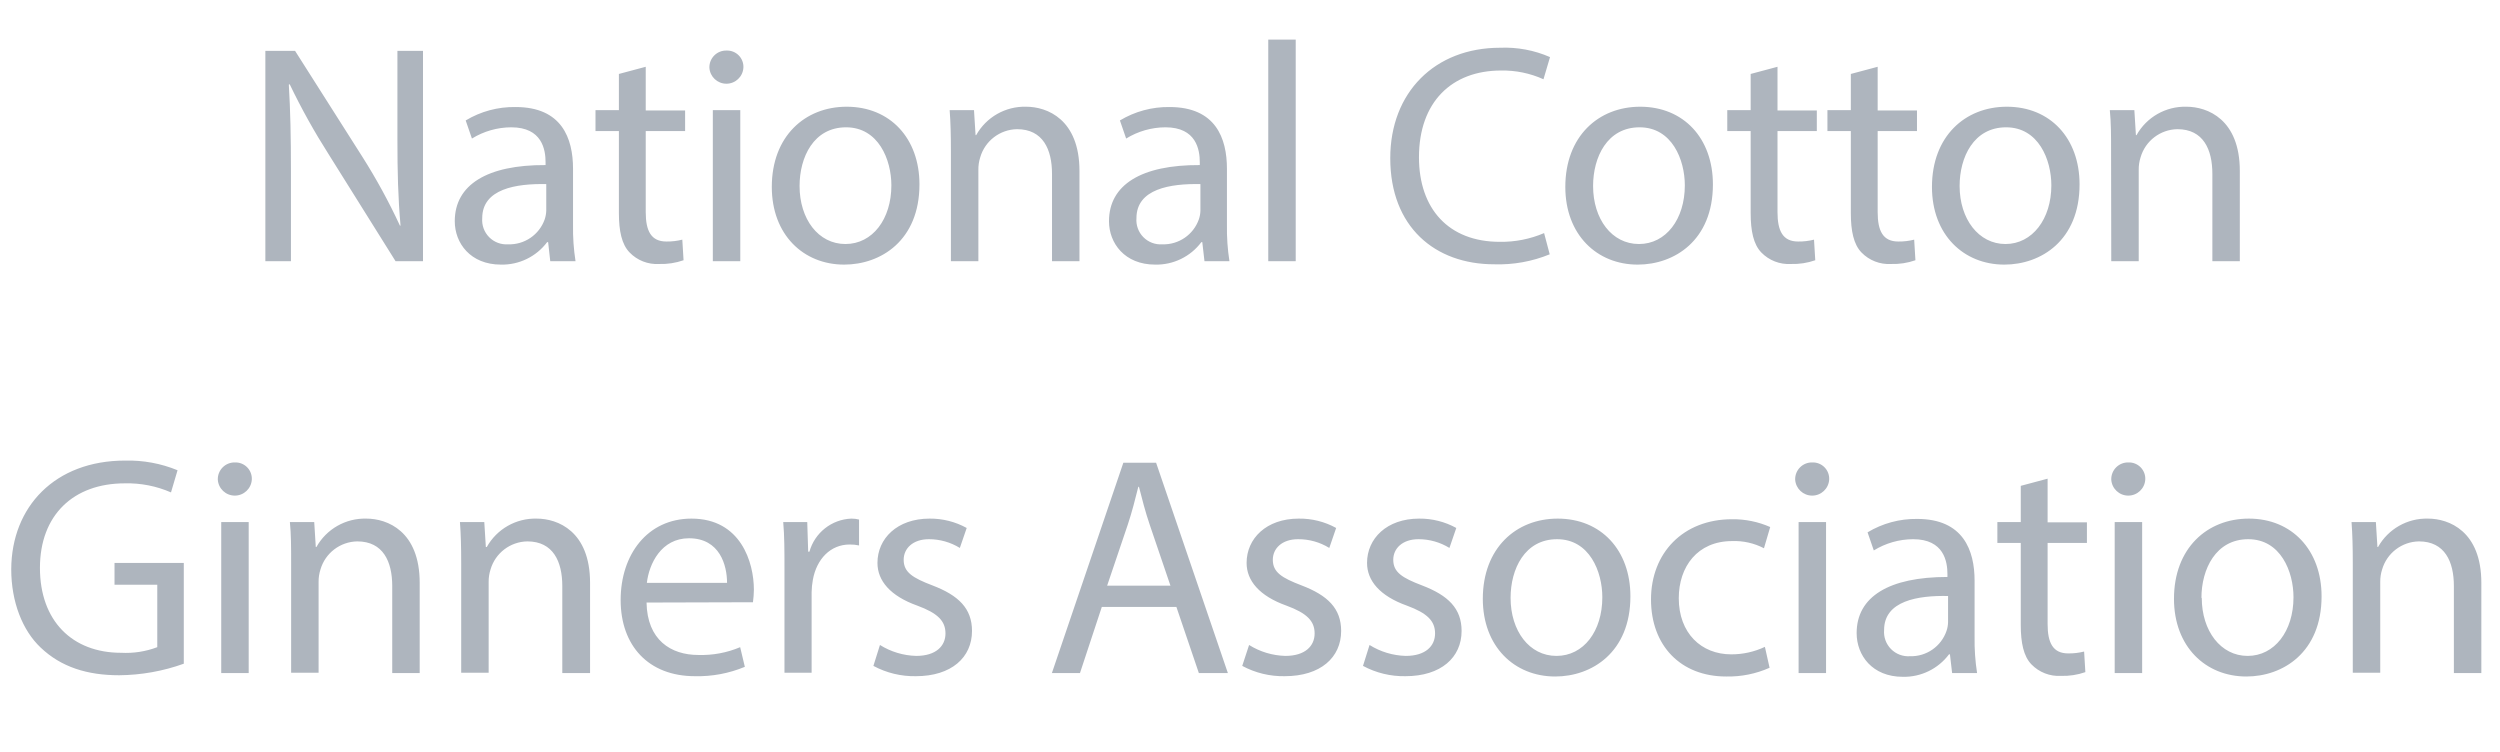
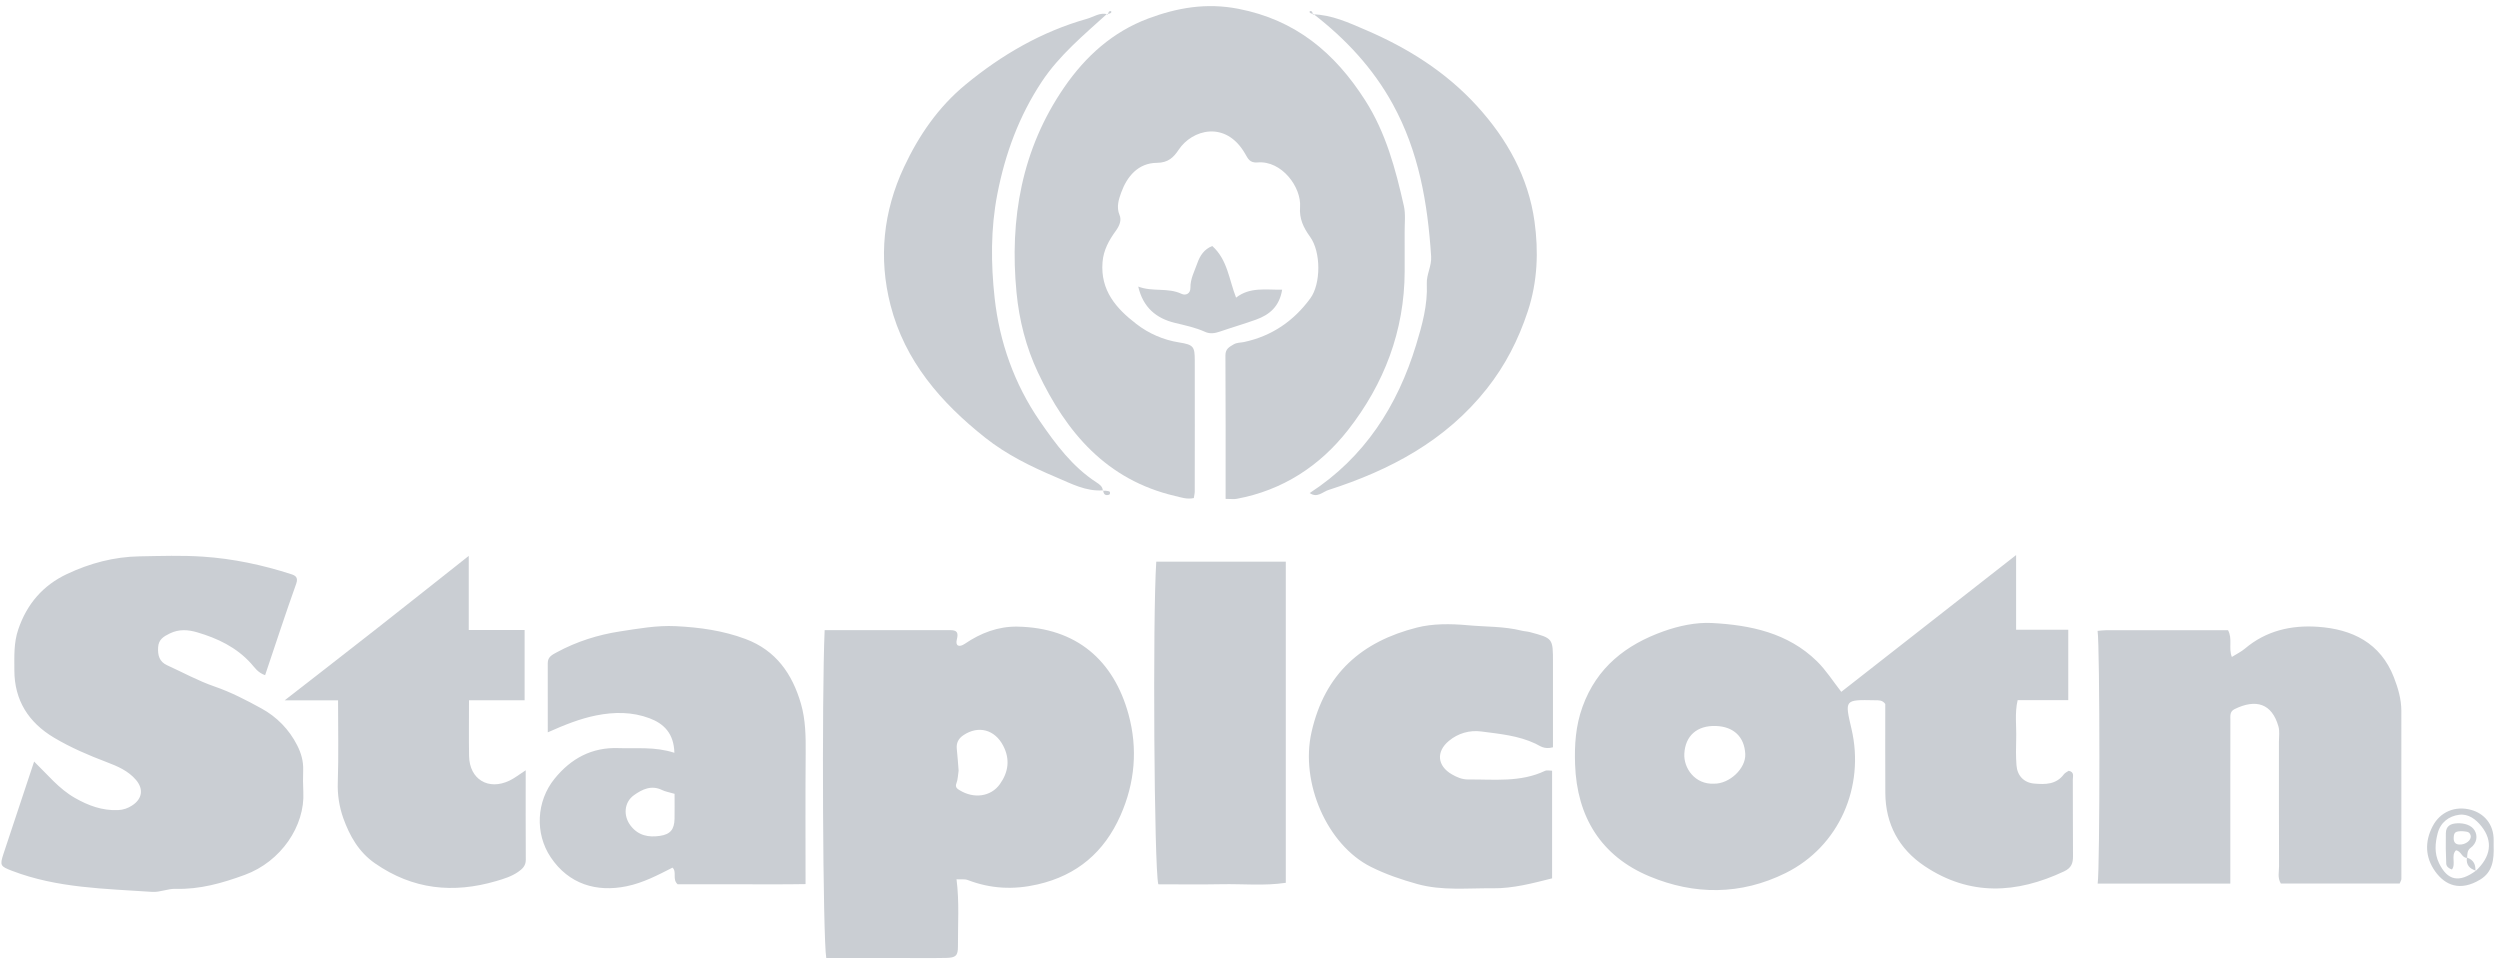
- <svg xmlns="http://www.w3.org/2000/svg" id="1b21d00b-a856-4e48-b249-bdec8bd23875" data-name="Layer 1" viewBox="0 0 400.59 120.35">
-   <defs>
-     <style />
-   </defs>
-   <path class="2f082559-3d13-4b94-8819-67d47ce499b0" fill="#aeb5be" d="M42.52 41.85V8.15h4.76l10.8 17a95.4 95.4 0 0 1 6 11h.1c-.4-4.5-.5-8.6-.5-13.85V8.15h4.1v33.7h-4.4l-10.7-17.1a107.1 107.1 0 0 1-6.26-11.25l-.14.05c.25 4.25.34 8.3.34 13.9v14.4zm45.65 0l-.34-3.05h-.16a9 9 0 0 1-7.4 3.6c-4.9 0-7.4-3.45-7.4-6.95 0-5.85 5.2-9.05 14.55-9V26c0-2-.54-5.6-5.5-5.6a12.06 12.06 0 0 0-6.3 1.8l-1-2.9a15 15 0 0 1 8-2.15c7.4 0 9.2 5 9.2 9.9v9a34.07 34.07 0 0 0 .4 5.8zm-.64-12.35c-4.81-.1-10.26.75-10.26 5.45a3.89 3.89 0 0 0 4.15 4.2 6 6 0 0 0 5.86-4 4.92 4.92 0 0 0 .25-1.4zm15.94-18.8v7h6.31V21h-6.31v13c0 3 .86 4.7 3.31 4.7a9.85 9.85 0 0 0 2.55-.3l.2 3.3a10.83 10.83 0 0 1-3.91.6 6.07 6.07 0 0 1-4.74-1.85c-1.26-1.3-1.71-3.45-1.71-6.3V21h-3.75v-3.35h3.75v-5.8zm15.65.15a2.73 2.73 0 0 1-5.45 0 2.68 2.68 0 0 1 2.75-2.75 2.61 2.61 0 0 1 2.7 2.75zm-4.9 31v-24.2h4.4v24.2zm33.11-12.3c0 9-6.21 12.85-12.06 12.85-6.55 0-11.6-4.8-11.6-12.45 0-8.1 5.3-12.85 12-12.85 6.95 0 11.66 5.05 11.66 12.45zm-19.21.25c0 5.3 3 9.3 7.35 9.3s7.36-4 7.36-9.4c0-4.1-2.06-9.3-7.26-9.3s-7.45 4.8-7.45 9.4zm24.25-5.6c0-2.5-.05-4.55-.2-6.55h3.9l.25 4h.1a8.9 8.9 0 0 1 8-4.55c3.35 0 8.55 2 8.55 10.3v14.45h-4.4v-14c0-3.9-1.45-7.15-5.6-7.15a6.25 6.25 0 0 0-5.9 4.5 6.33 6.33 0 0 0-.3 2.05v14.6h-4.4zM193 41.85l-.35-3.05h-.15a9 9 0 0 1-7.4 3.6c-4.9 0-7.4-3.45-7.4-6.95 0-5.85 5.2-9.05 14.55-9V26c0-2-.55-5.6-5.5-5.6a12.06 12.06 0 0 0-6.3 1.8l-1-2.9a15 15 0 0 1 7.95-2.15c7.4 0 9.2 5 9.2 9.9v9a34.07 34.07 0 0 0 .4 5.8zm-.65-12.35c-4.8-.1-10.25.75-10.25 5.45a3.89 3.89 0 0 0 4.15 4.2 6 6 0 0 0 5.85-4 4.59 4.59 0 0 0 .25-1.4zm10.87-23.15h4.4v35.5h-4.4zm45.1 34.4a21.59 21.59 0 0 1-8.9 1.6c-9.5 0-16.65-6-16.65-17 0-10.55 7.15-17.7 17.6-17.7a18.06 18.06 0 0 1 8 1.5l-1.05 3.55a15.84 15.84 0 0 0-6.8-1.4c-7.9 0-13.15 5.05-13.15 13.9 0 8.25 4.75 13.55 12.95 13.55a17.41 17.41 0 0 0 7.1-1.4zm26.15-11.2c0 9-6.2 12.85-12.05 12.85-6.55 0-11.6-4.8-11.6-12.45 0-8.1 5.3-12.85 12-12.85 6.95 0 11.65 5.05 11.65 12.45zm-19.2.25c0 5.3 3 9.3 7.35 9.3s7.35-4 7.35-9.4c0-4.1-2.05-9.3-7.25-9.3s-7.45 4.8-7.45 9.4zm29.55-19.1v7h6.3V21h-6.3v13c0 3 .85 4.7 3.3 4.7a9.79 9.79 0 0 0 2.55-.3l.2 3.3a10.77 10.77 0 0 1-3.9.6 6.1 6.1 0 0 1-4.75-1.85c-1.25-1.3-1.7-3.45-1.7-6.3V21h-3.75v-3.35h3.75v-5.8zm16.05 0v7h6.3V21h-6.3v13c0 3 .85 4.7 3.3 4.7a9.79 9.79 0 0 0 2.55-.3l.2 3.3a10.77 10.77 0 0 1-3.9.6 6.1 6.1 0 0 1-4.75-1.85c-1.25-1.3-1.7-3.45-1.7-6.3V21h-3.75v-3.35h3.75v-5.8zm32.35 18.85c0 9-6.2 12.85-12.05 12.85-6.55 0-11.6-4.8-11.6-12.45 0-8.1 5.3-12.85 12-12.85 6.95 0 11.65 5.05 11.65 12.45zM314 29.8c0 5.3 3.05 9.3 7.35 9.3s7.35-4 7.35-9.4c0-4.1-2.05-9.3-7.25-9.3S314 25.2 314 29.8zm24.27-5.6c0-2.5 0-4.55-.2-6.55H342l.25 4h.1a8.9 8.9 0 0 1 8-4.55c3.35 0 8.55 2 8.55 10.3v14.45h-4.4v-14c0-3.9-1.45-7.15-5.6-7.15a6.25 6.25 0 0 0-5.9 4.5 6.33 6.33 0 0 0-.3 2.05v14.6h-4.4zM29.45 106.35a31.4 31.4 0 0 1-10.35 1.85c-5.1 0-9.3-1.3-12.6-4.45-2.9-2.75-4.7-7.3-4.7-12.55.05-10 7-17.4 18.25-17.4a20.83 20.83 0 0 1 8.4 1.55L27.4 78.9a17.47 17.47 0 0 0-7.4-1.45c-8.25 0-13.6 5.1-13.6 13.55s5.15 13.6 13 13.6a14.19 14.19 0 0 0 5.8-.9v-10h-6.85v-3.5h11.1zm10.9-29.5a2.73 2.73 0 0 1-5.45 0 2.68 2.68 0 0 1 2.75-2.75 2.61 2.61 0 0 1 2.7 2.75zm-4.9 31v-24.2h4.4v24.2zm11.2-17.65c0-2.5 0-4.55-.2-6.55h3.9l.25 4h.1a8.9 8.9 0 0 1 8-4.55c3.35 0 8.55 2 8.55 10.3v14.45h-4.4V93.9c0-3.9-1.45-7.15-5.6-7.15a6.25 6.25 0 0 0-5.9 4.5 6.33 6.33 0 0 0-.3 2v14.55h-4.4zm27.25 0c0-2.5-.05-4.55-.2-6.55h3.9l.25 4H78a8.9 8.9 0 0 1 8-4.55c3.35 0 8.55 2 8.55 10.3v14.45H90.1V93.9c0-3.9-1.45-7.15-5.6-7.15a6.25 6.25 0 0 0-5.9 4.5 6.33 6.33 0 0 0-.3 2v14.55h-4.4zm29.7 6.35c.1 6 3.9 8.4 8.3 8.4a15.91 15.91 0 0 0 6.7-1.25l.75 3.15a19.6 19.6 0 0 1-8 1.5c-7.45 0-11.9-4.9-11.9-12.2s4.3-13.05 11.35-13.05c7.9 0 10 7 10 11.4a16.6 16.6 0 0 1-.15 2zm12.9-3.15c0-2.8-1.15-7.15-6.1-7.15-4.45 0-6.4 4.1-6.75 7.15zm9.2-2.2c0-2.85 0-5.3-.2-7.55h3.85l.15 4.75h.2a7.26 7.26 0 0 1 6.7-5.3 4.76 4.76 0 0 1 1.25.15v4.15a6.61 6.61 0 0 0-1.5-.15c-3.1 0-5.3 2.35-5.9 5.65a12.38 12.38 0 0 0-.2 2v12.9h-4.35zm15.3 12.15a11.53 11.53 0 0 0 5.8 1.75c3.2 0 4.7-1.6 4.7-3.6s-1.25-3.25-4.5-4.45c-4.35-1.55-6.4-4-6.4-6.85 0-3.9 3.15-7.1 8.35-7.1a12.08 12.08 0 0 1 5.95 1.5l-1.1 3.2a9.42 9.42 0 0 0-4.95-1.4c-2.6 0-4.05 1.5-4.05 3.3 0 2 1.45 2.9 4.6 4.1 4.2 1.6 6.35 3.7 6.35 7.3 0 4.25-3.3 7.25-9 7.25a13.8 13.8 0 0 1-6.8-1.65zm35.55-6.1l-3.5 10.6h-4.5L180 74.15h5.25l11.5 33.7h-4.65l-3.6-10.6zm11-3.4l-3.3-9.7c-.75-2.2-1.25-4.2-1.75-6.15h-.1c-.5 2-1 4-1.7 6.1l-3.3 9.75zm12.6 9.5a11.53 11.53 0 0 0 5.8 1.75c3.2 0 4.7-1.6 4.7-3.6s-1.25-3.25-4.5-4.45c-4.35-1.55-6.4-4-6.4-6.85 0-3.9 3.15-7.1 8.35-7.1a12.08 12.08 0 0 1 6 1.5l-1.1 3.2a9.42 9.42 0 0 0-5-1.4c-2.6 0-4.05 1.5-4.05 3.3 0 2 1.45 2.9 4.6 4.1 4.2 1.6 6.35 3.7 6.35 7.3 0 4.25-3.3 7.25-9.05 7.25a13.8 13.8 0 0 1-6.8-1.65zm19.3 0a11.53 11.53 0 0 0 5.8 1.75c3.2 0 4.7-1.6 4.7-3.6s-1.25-3.25-4.5-4.45c-4.35-1.55-6.4-4-6.4-6.85 0-3.9 3.15-7.1 8.35-7.1a12.08 12.08 0 0 1 5.95 1.5l-1.1 3.2a9.42 9.42 0 0 0-4.95-1.4c-2.6 0-4.05 1.5-4.05 3.3 0 2 1.45 2.9 4.6 4.1 4.2 1.6 6.35 3.7 6.35 7.3 0 4.25-3.3 7.25-9 7.25a13.8 13.8 0 0 1-6.8-1.65zm41.8-7.8c0 9-6.2 12.85-12.05 12.85-6.55 0-11.6-4.8-11.6-12.45 0-8.1 5.3-12.85 12-12.85 6.95 0 11.65 5.05 11.65 12.45zm-19.2.25c0 5.3 3 9.3 7.35 9.3s7.35-3.95 7.35-9.4c0-4.1-2.05-9.3-7.25-9.3s-7.45 4.8-7.45 9.4zm41.5 11.2a16.21 16.21 0 0 1-6.95 1.4c-7.3 0-12.05-4.95-12.05-12.35s5.1-12.85 13-12.85a14.71 14.71 0 0 1 6.1 1.25l-1 3.4a10.2 10.2 0 0 0-5.1-1.15c-5.55 0-8.55 4.1-8.55 9.15 0 5.6 3.6 9 8.4 9a12.5 12.5 0 0 0 5.4-1.2zm9.55-30.15a2.73 2.73 0 0 1-5.45 0 2.68 2.68 0 0 1 2.75-2.75 2.61 2.61 0 0 1 2.7 2.75zm-4.9 31v-24.2h4.4v24.2zm24.6 0l-.35-3h-.15a9 9 0 0 1-7.4 3.6c-4.9 0-7.4-3.45-7.4-7 0-5.85 5.2-9 14.55-9V92c0-2-.55-5.6-5.5-5.6a12.06 12.06 0 0 0-6.3 1.8l-1-2.9a15 15 0 0 1 7.95-2.15c7.4 0 9.2 5.05 9.2 9.9v9a34.07 34.07 0 0 0 .4 5.8zm-.65-12.35c-4.8-.1-10.25.75-10.25 5.45a3.89 3.89 0 0 0 4.15 4.2 6 6 0 0 0 5.85-4.05 4.59 4.59 0 0 0 .25-1.4zm15.95-18.8v7h6.3V87h-6.3v13c0 3 .85 4.7 3.3 4.7a9.79 9.79 0 0 0 2.55-.3l.2 3.3a10.77 10.77 0 0 1-3.9.6 6.1 6.1 0 0 1-4.75-1.85c-1.25-1.3-1.7-3.45-1.7-6.3V87h-3.75v-3.35h3.75v-5.8zm15.65.15a2.73 2.73 0 0 1-5.45 0 2.68 2.68 0 0 1 2.75-2.75 2.61 2.61 0 0 1 2.7 2.75zm-4.9 31v-24.2h4.4v24.2zM372 95.55c0 9-6.2 12.85-12.05 12.85-6.55 0-11.6-4.8-11.6-12.45 0-8.1 5.3-12.85 12-12.85 6.9 0 11.65 5.05 11.65 12.45zm-19.2.25c0 5.3 3.05 9.3 7.35 9.3s7.35-3.95 7.35-9.4c0-4.1-2.05-9.3-7.25-9.3s-7.5 4.8-7.5 9.4zm24.2-5.6c0-2.5-.05-4.55-.2-6.55h3.9l.25 4h.1a8.9 8.9 0 0 1 8-4.55c3.35 0 8.55 2 8.55 10.3v14.45h-4.4V93.9c0-3.9-1.45-7.15-5.6-7.15a6.25 6.25 0 0 0-5.9 4.5 6.33 6.33 0 0 0-.3 2v14.55H377z" />
+ <svg xmlns="http://www.w3.org/2000/svg" width="203" height="78">
+   <g fill="#CACED3" fill-rule="evenodd">
+     <path d="M99.519 40.51c0-3.978.011-7.814-.014-11.65-.003-.532.31-.684.665-.895.273-.162.565-.132.848-.193 2.254-.483 4.036-1.706 5.386-3.554.85-1.163.877-3.747-.028-4.994-.543-.748-.882-1.473-.812-2.414.12-1.595-1.477-3.79-3.452-3.62-.64.054-.78-.315-1.02-.728-1.578-2.713-4.298-1.94-5.383-.304-.416.626-.855 1.057-1.766 1.064-1.526.012-2.43 1.106-2.905 2.422-.184.512-.41 1.156-.131 1.816.178.421.004.86-.312 1.296-.539.743-.992 1.543-1.07 2.534-.183 2.296 1.117 3.767 2.743 5.012a7.577 7.577 0 0 0 3.47 1.502c1.186.185 1.274.35 1.277 1.454.008 3.548.003 7.098-.002 10.646 0 .167-.045.332-.075.539-.55.12-1.007-.049-1.526-.17-5.563-1.306-8.819-5.14-11.13-10.027-.972-2.055-1.528-4.273-1.741-6.495-.573-5.963.414-11.64 3.885-16.678 1.723-2.5 3.93-4.493 6.814-5.57 2.35-.877 4.706-1.293 7.305-.79 4.657.901 7.838 3.57 10.303 7.427 1.69 2.643 2.47 5.585 3.145 8.576.153.678.059 1.414.064 2.124.008 1.065.005 2.13.002 3.194-.015 4.837-1.67 9.142-4.601 12.886-2.28 2.913-5.302 4.89-9.033 5.584-.227.043-.468.006-.906.006m39.651 23.125c1.266.023 2.6-1.236 2.546-2.403-.066-1.398-.94-2.233-2.389-2.282-1.534-.052-2.48.802-2.56 2.243-.067 1.19.872 2.515 2.403 2.442zm28.773-6.784h-4.11c-.25 1.064-.085 2.119-.119 3.155-.023.71-.027 1.422.024 2.129.062.859.612 1.42 1.44 1.492.897.078 1.786.085 2.41-.756.096-.129.27-.198.393-.284.478.101.33.46.332.71.013 2.071-.004 4.142.015 6.212.006.587-.135.97-.727 1.248-3.856 1.815-7.654 2.022-11.316-.425-2.086-1.394-3.182-3.407-3.197-5.95-.015-2.424-.004-4.848-.004-7.218-.241-.338-.547-.298-.837-.304-2.49-.05-2.461-.057-1.902 2.344 1.084 4.653-.978 9.52-5.353 11.687-3.65 1.808-7.408 1.79-11.052.27-3.932-1.638-5.899-4.835-6.044-9.097-.053-1.58.043-3.118.604-4.672 1.161-3.216 3.54-5.043 6.572-6.128 1.241-.444 2.636-.744 3.938-.676 3.123.165 6.17.799 8.527 3.107.738.722 1.3 1.622 1.975 2.482l14.196-11.106v6.065h4.235v5.715zM77.84 62.567c-.056.357-.055.722-.18 1.038-.129.327.092.456.252.555 1.16.72 2.542.537 3.272-.48.695-.968.855-2.02.273-3.133-.682-1.306-2.012-1.664-3.223-.852-.412.276-.595.633-.541 1.13.062.58.099 1.164.146 1.742m-10.878-11.4h10.19c.537.001.696.169.543.766-.133.515.184.66.653.341 1.288-.879 2.713-1.418 4.261-1.392 4.807.084 7.826 2.744 9.027 7.12.763 2.78.526 5.562-.654 8.219-1.317 2.965-3.507 4.855-6.728 5.594-1.954.448-3.806.358-5.66-.353-.257-.099-.572-.044-.923-.064.237 1.858.105 3.657.115 5.453.005.758-.184.916-.96.932-1.241.025-2.482.007-3.724.007h-6.009c-.275-1.569-.373-21.154-.131-26.623M2.77 61.837c1.084 1.052 2.012 2.214 3.315 2.956 1.087.62 2.213 1.039 3.493.987.437-.017.806-.15 1.153-.376.83-.54.934-1.338.318-2.067-.637-.753-1.52-1.124-2.385-1.452-1.477-.56-2.918-1.177-4.274-1.984-2.075-1.236-3.225-3.04-3.224-5.487 0-1.106-.059-2.201.318-3.31.706-2.075 2.011-3.576 3.952-4.492 1.857-.877 3.831-1.404 5.902-1.437 1.714-.029 3.435-.09 5.142.025 2.443.163 4.838.67 7.17 1.425.31.1.591.242.404.767-.872 2.441-1.676 4.907-2.527 7.432-.605-.209-.855-.634-1.153-.962-1.188-1.31-2.708-2.031-4.36-2.517-.736-.217-1.475-.275-2.223.09-.512.25-.916.493-.952 1.128-.037.642.093 1.167.736 1.458 1.277.58 2.517 1.266 3.837 1.72 1.342.463 2.58 1.106 3.808 1.78a6.989 6.989 0 0 1 2.907 2.99c.328.638.515 1.3.491 2.025-.02.59-.018 1.184.012 1.774.14 2.755-1.807 5.647-4.749 6.728-1.813.666-3.658 1.195-5.632 1.136-.627-.019-1.27.29-1.892.247-3.834-.262-7.706-.302-11.372-1.708-.956-.367-1.015-.43-.699-1.393.815-2.477 1.642-4.948 2.485-7.483m178.33 9.913H170.33c.19-1.184.186-19.364-.006-20.522.233-.019.46-.054.688-.055 3.305-.003 6.61-.002 9.903-.002.385.704.022 1.457.312 2.173.4-.251.767-.425 1.066-.68 1.711-1.449 3.75-1.914 5.894-1.77 2.8.188 5.106 1.298 6.199 4.11.335.864.602 1.764.603 2.712.003 4.55.006 9.1.003 13.651 0 .105-.075.21-.14.375h-9.648c-.286-.469-.143-.952-.145-1.407-.015-3.369-.007-6.737-.01-10.106 0-.414.07-.852-.038-1.236-.535-1.884-1.83-2.257-3.553-1.418-.423.206-.35.567-.352.907-.007 1.536-.004 3.073-.004 4.61v8.658zM54.775 64.458c-.452-.133-.747-.177-1.004-.303-.873-.428-1.613-.07-2.292.413-.818.581-.882 1.697-.263 2.489.626.801 1.45.951 2.37.816.845-.124 1.17-.521 1.187-1.39.011-.647.002-1.295.002-2.025m-.016-3.332c-.037-1.578-.863-2.37-2.017-2.803-1.398-.525-2.858-.525-4.328-.231-1.308.262-2.538.752-3.935 1.374 0-1.986.002-3.805-.001-5.625 0-.507.356-.67.735-.876 1.609-.873 3.352-1.422 5.123-1.693 1.49-.227 3-.504 4.547-.427 1.939.097 3.822.357 5.65 1.04 2.482.927 3.803 2.843 4.504 5.258.377 1.3.395 2.658.384 4.015-.03 3.484-.01 6.969-.01 10.63-1.814.033-3.566.013-5.317.016-1.71.004-3.421.001-5.068.001-.465-.412-.039-.994-.417-1.354-1.199.61-2.376 1.233-3.723 1.512-2.446.504-4.701-.162-6.17-2.355-1.29-1.925-1.17-4.547.314-6.376 1.335-1.647 3.025-2.565 5.198-2.486 1.457.053 2.93-.136 4.531.38m71.342-.446c-.724.196-1.057-.124-1.416-.293-1.398-.661-2.915-.796-4.407-.991a3.382 3.382 0 0 0-2.625.762c-1.054.869-.954 2.03.238 2.718.397.229.82.422 1.326.417 2.108-.017 4.242.253 6.246-.704.135-.065.328-.008.567-.008v8.742c-1.592.4-3.164.824-4.81.806-2.053-.023-4.119.217-6.145-.348-1.295-.362-2.551-.787-3.761-1.394-3.543-1.776-5.752-6.815-4.818-10.94 1.084-4.788 4.106-7.356 8.553-8.488 1.286-.328 2.73-.318 4.134-.19 1.456.135 2.93.081 4.367.439.225.056.464.062.688.122 1.864.5 1.863.501 1.863 2.461v6.89" />
+     <path d="M27.45 56.868h-4.337c2.629-2.047 5.066-3.933 7.49-5.836 2.445-1.919 4.877-3.853 7.46-5.895v6.021h4.535v5.705h-4.515c0 1.603-.02 3.068.006 4.531.034 1.888 1.566 2.815 3.283 1.991.418-.2.788-.499 1.315-.839 0 2.467-.009 4.87.007 7.273.003.494-.294.753-.634.987-.534.368-1.147.555-1.766.737-3.5 1.024-6.768.692-9.837-1.434-1.346-.934-2.063-2.245-2.578-3.662a7.85 7.85 0 0 1-.45-2.93c.071-2.17.021-4.344.021-6.649m76.957-11.263v26.078c-1.734.263-3.485.08-5.225.115-1.711.034-3.423.007-5.127.007-.338-1.29-.467-21.628-.166-26.2h10.518zm2.178-44.443c1.546.032 2.93.68 4.298 1.265 3.415 1.463 6.516 3.4 9.054 6.186 2.456 2.694 4.172 5.8 4.666 9.375.331 2.4.255 4.867-.548 7.295-.763 2.308-1.824 4.38-3.317 6.271-3.345 4.236-7.868 6.628-12.881 8.238-.455.146-.896.671-1.51.243 4.456-2.89 7.13-7.077 8.644-12.038.485-1.59.944-3.24.866-4.95-.035-.771.403-1.434.351-2.232-.28-4.317-.997-8.507-3.115-12.36-1.611-2.933-3.838-5.308-6.465-7.338l-.043.045zM89.897 1.12c-1.894 1.723-3.882 3.362-5.312 5.524-1.84 2.784-2.966 5.837-3.603 9.124-.546 2.816-.522 5.659-.218 8.425.393 3.564 1.587 6.972 3.667 9.997 1.299 1.889 2.649 3.712 4.61 4.985.229.148.503.328.506.675l.033-.036c-1.397.11-2.594-.544-3.809-1.057-2.036-.86-4.03-1.835-5.77-3.215-3.593-2.846-6.527-6.22-7.692-10.768-.983-3.831-.59-7.6 1.097-11.208 1.204-2.574 2.793-4.879 4.987-6.688 2.932-2.42 6.183-4.31 9.87-5.351.546-.154 1.056-.545 1.679-.365l-.045-.042zm14.213 22.404c-.222 1.372-1.032 2.036-2.115 2.428-.972.351-1.966.637-2.943.974-.404.14-.8.202-1.192.024-.793-.36-1.633-.53-2.473-.736-1.49-.363-2.567-1.236-2.963-2.945 1.17.453 2.398.059 3.524.594.317.15.722-.003.714-.498-.013-.722.334-1.343.56-1.992.209-.598.552-1.144 1.217-1.395 1.242 1.116 1.356 2.733 1.931 4.19 1.118-.876 2.392-.628 3.74-.644m96.895 47.219c1.27-1.169 1.444-2.443.488-3.649-.458-.578-1.066-1.026-1.797-.936-.856.106-1.534.63-1.76 1.515-.205.798-.273 1.609.107 2.403.687 1.433 1.634 1.637 3.009.62l-.047.047zm1.479-2.096c.038 1.187-.09 2.164-1.083 2.769-1.64.998-2.864.464-3.663-.657-.822-1.152-.854-2.42-.213-3.658.614-1.188 1.844-1.696 3.14-1.336 1.007.279 1.846 1.13 1.82 2.5-.004.177-.001.355-.001.382z" />
+     <path d="M89.547 39.857c.106 0 .216-.02.319.003.12.028.328-.007.253.257-.017.06-.186.096-.28.083-.177-.025-.252-.183-.259-.387l-.033.044zm.403-38.649c.041-.1.058-.25.131-.287.128-.066.212.031.127.116-.072.072-.205.083-.31.122l.051.049zm16.729-.052c-.106-.04-.242-.052-.312-.125-.08-.085.01-.18.133-.11.074.04.088.188.128.288l.05-.053zm93.271 66.338c-.564-.007-.691.087-.71.514-.016.321.092.551.456.57.52.027 1.02-.374.918-.745-.1-.363-.425-.3-.663-.339zm.36 2.166c-.418-.01-.445-.538-.881-.62-.437.431.013 1.098-.33 1.562-.242-.07-.454-.245-.465-.467a36.706 36.706 0 0 1-.031-2.477c.01-.59.38-.786.934-.807.57-.022 1.137.144 1.399.576.273.45.189 1.045-.326 1.42-.284.208-.258.505-.28.794l-.02.02z" />
+     <path d="M200.33 69.641c.536.177.702.58.675 1.102l.047-.046c-.52-.15-.81-.465-.743-1.037l.021-.019z" />
+   </g>
</svg>
